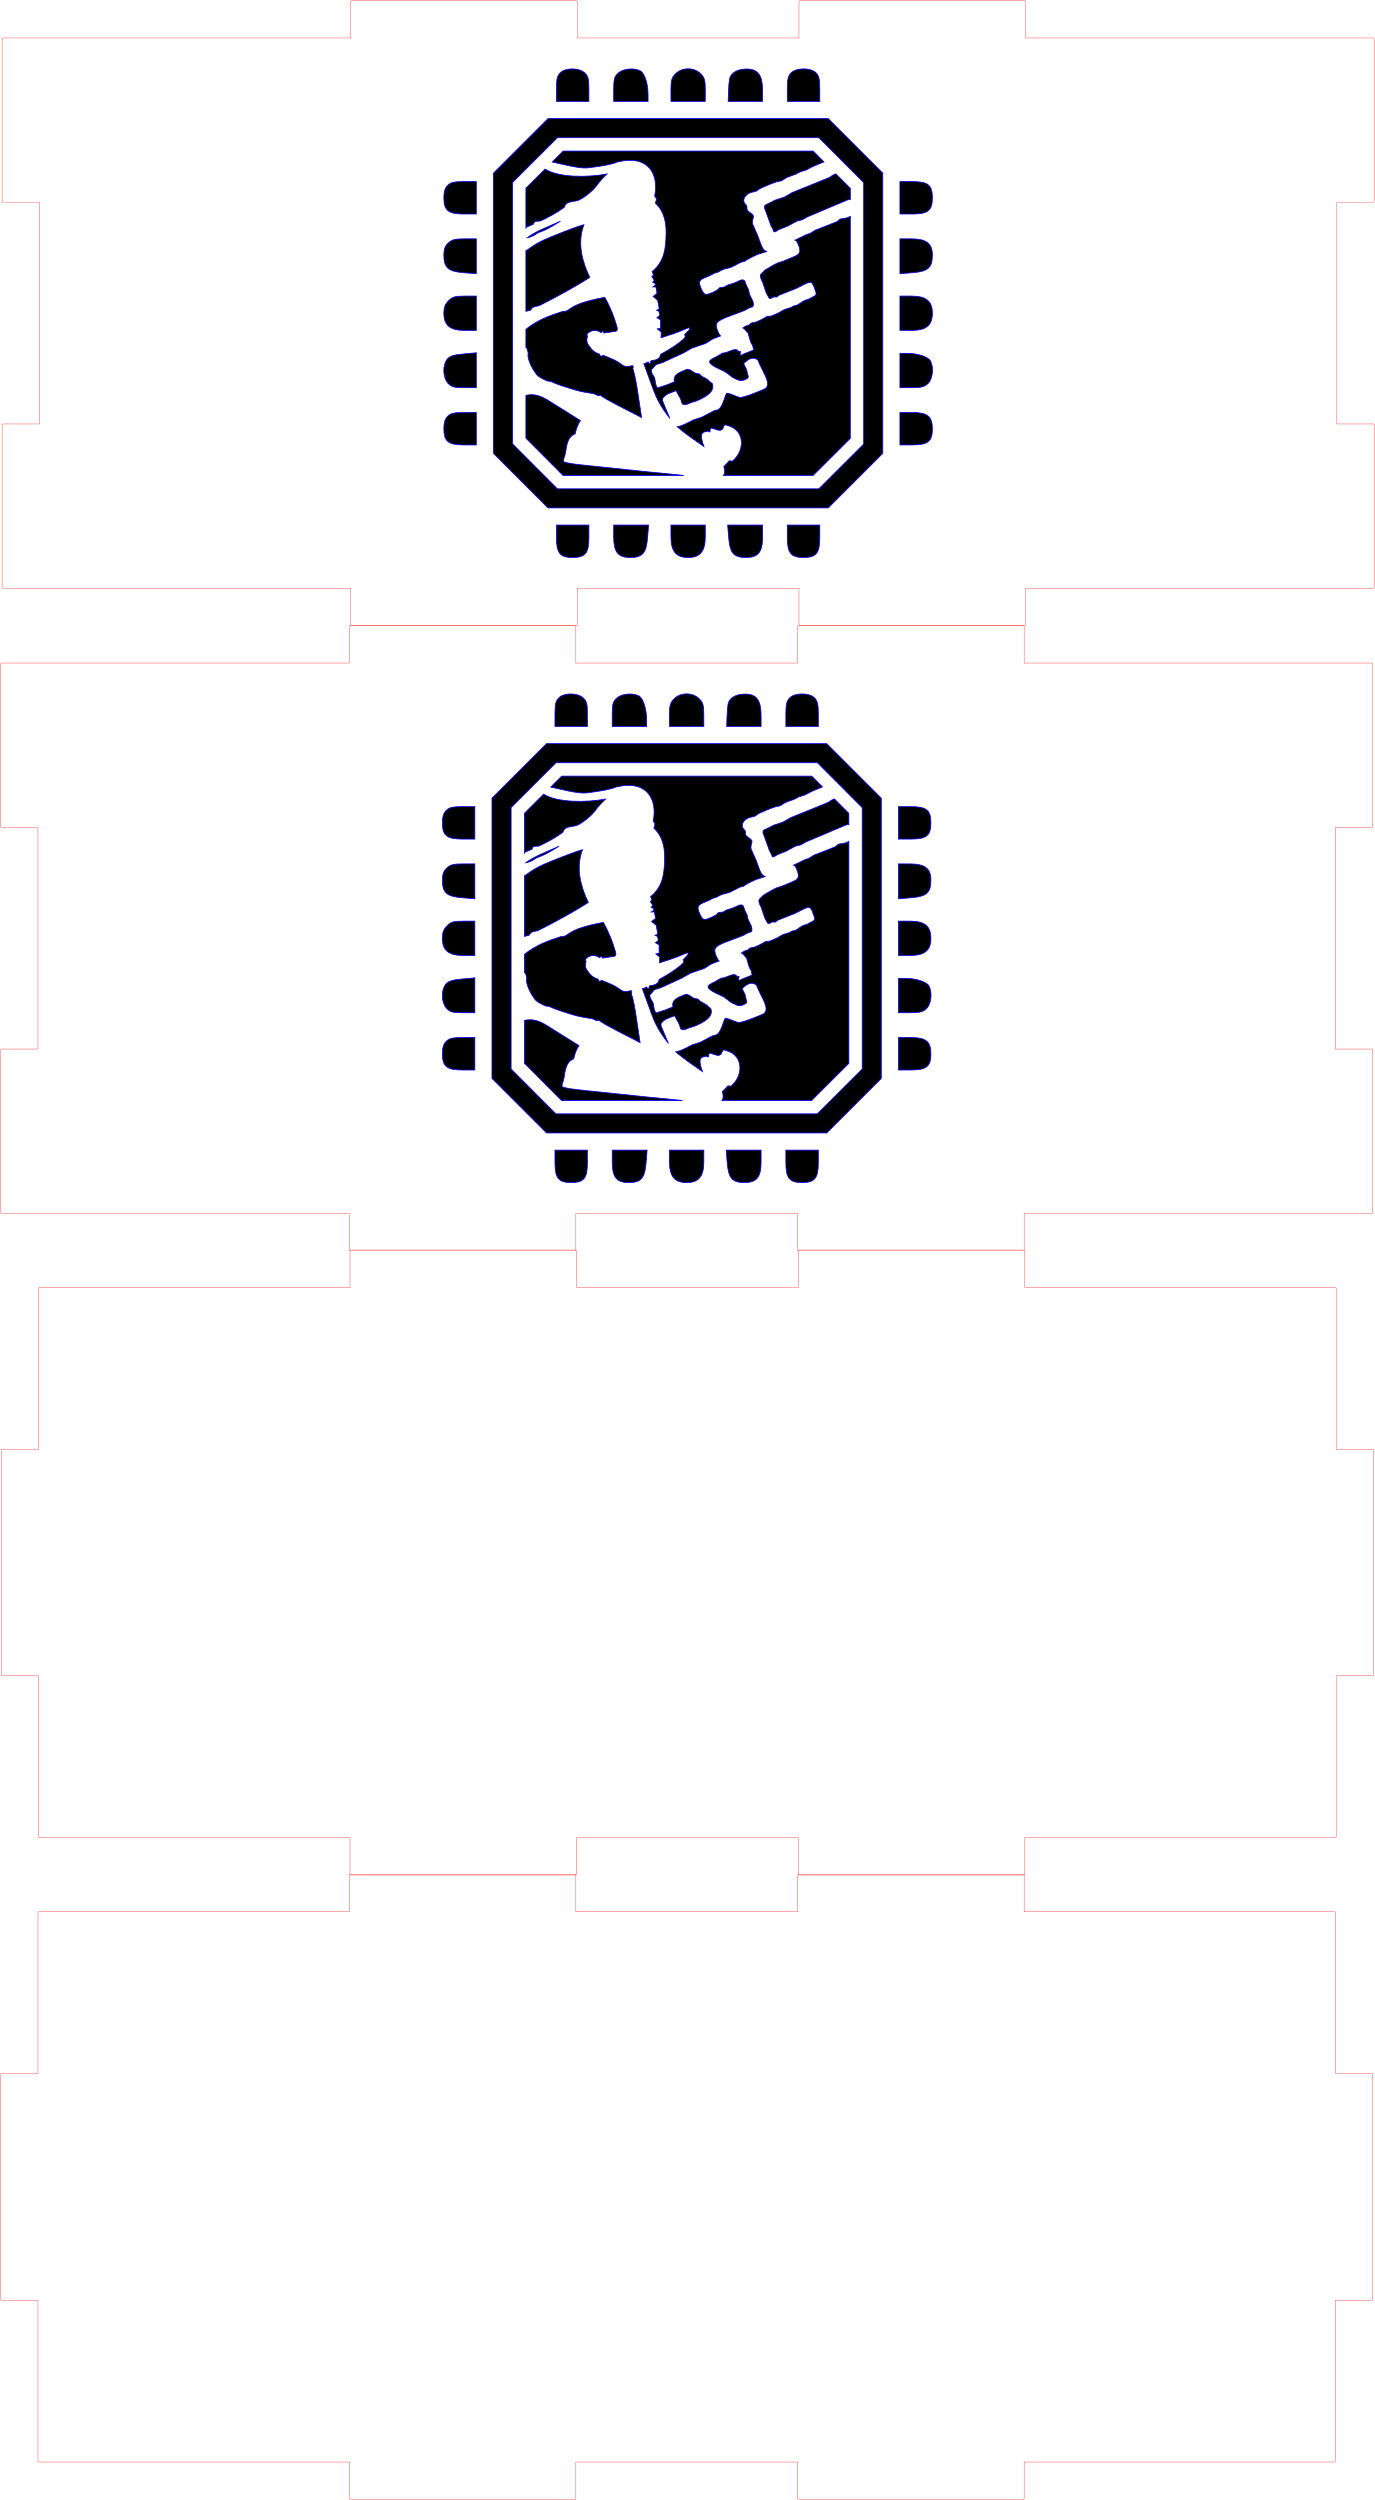
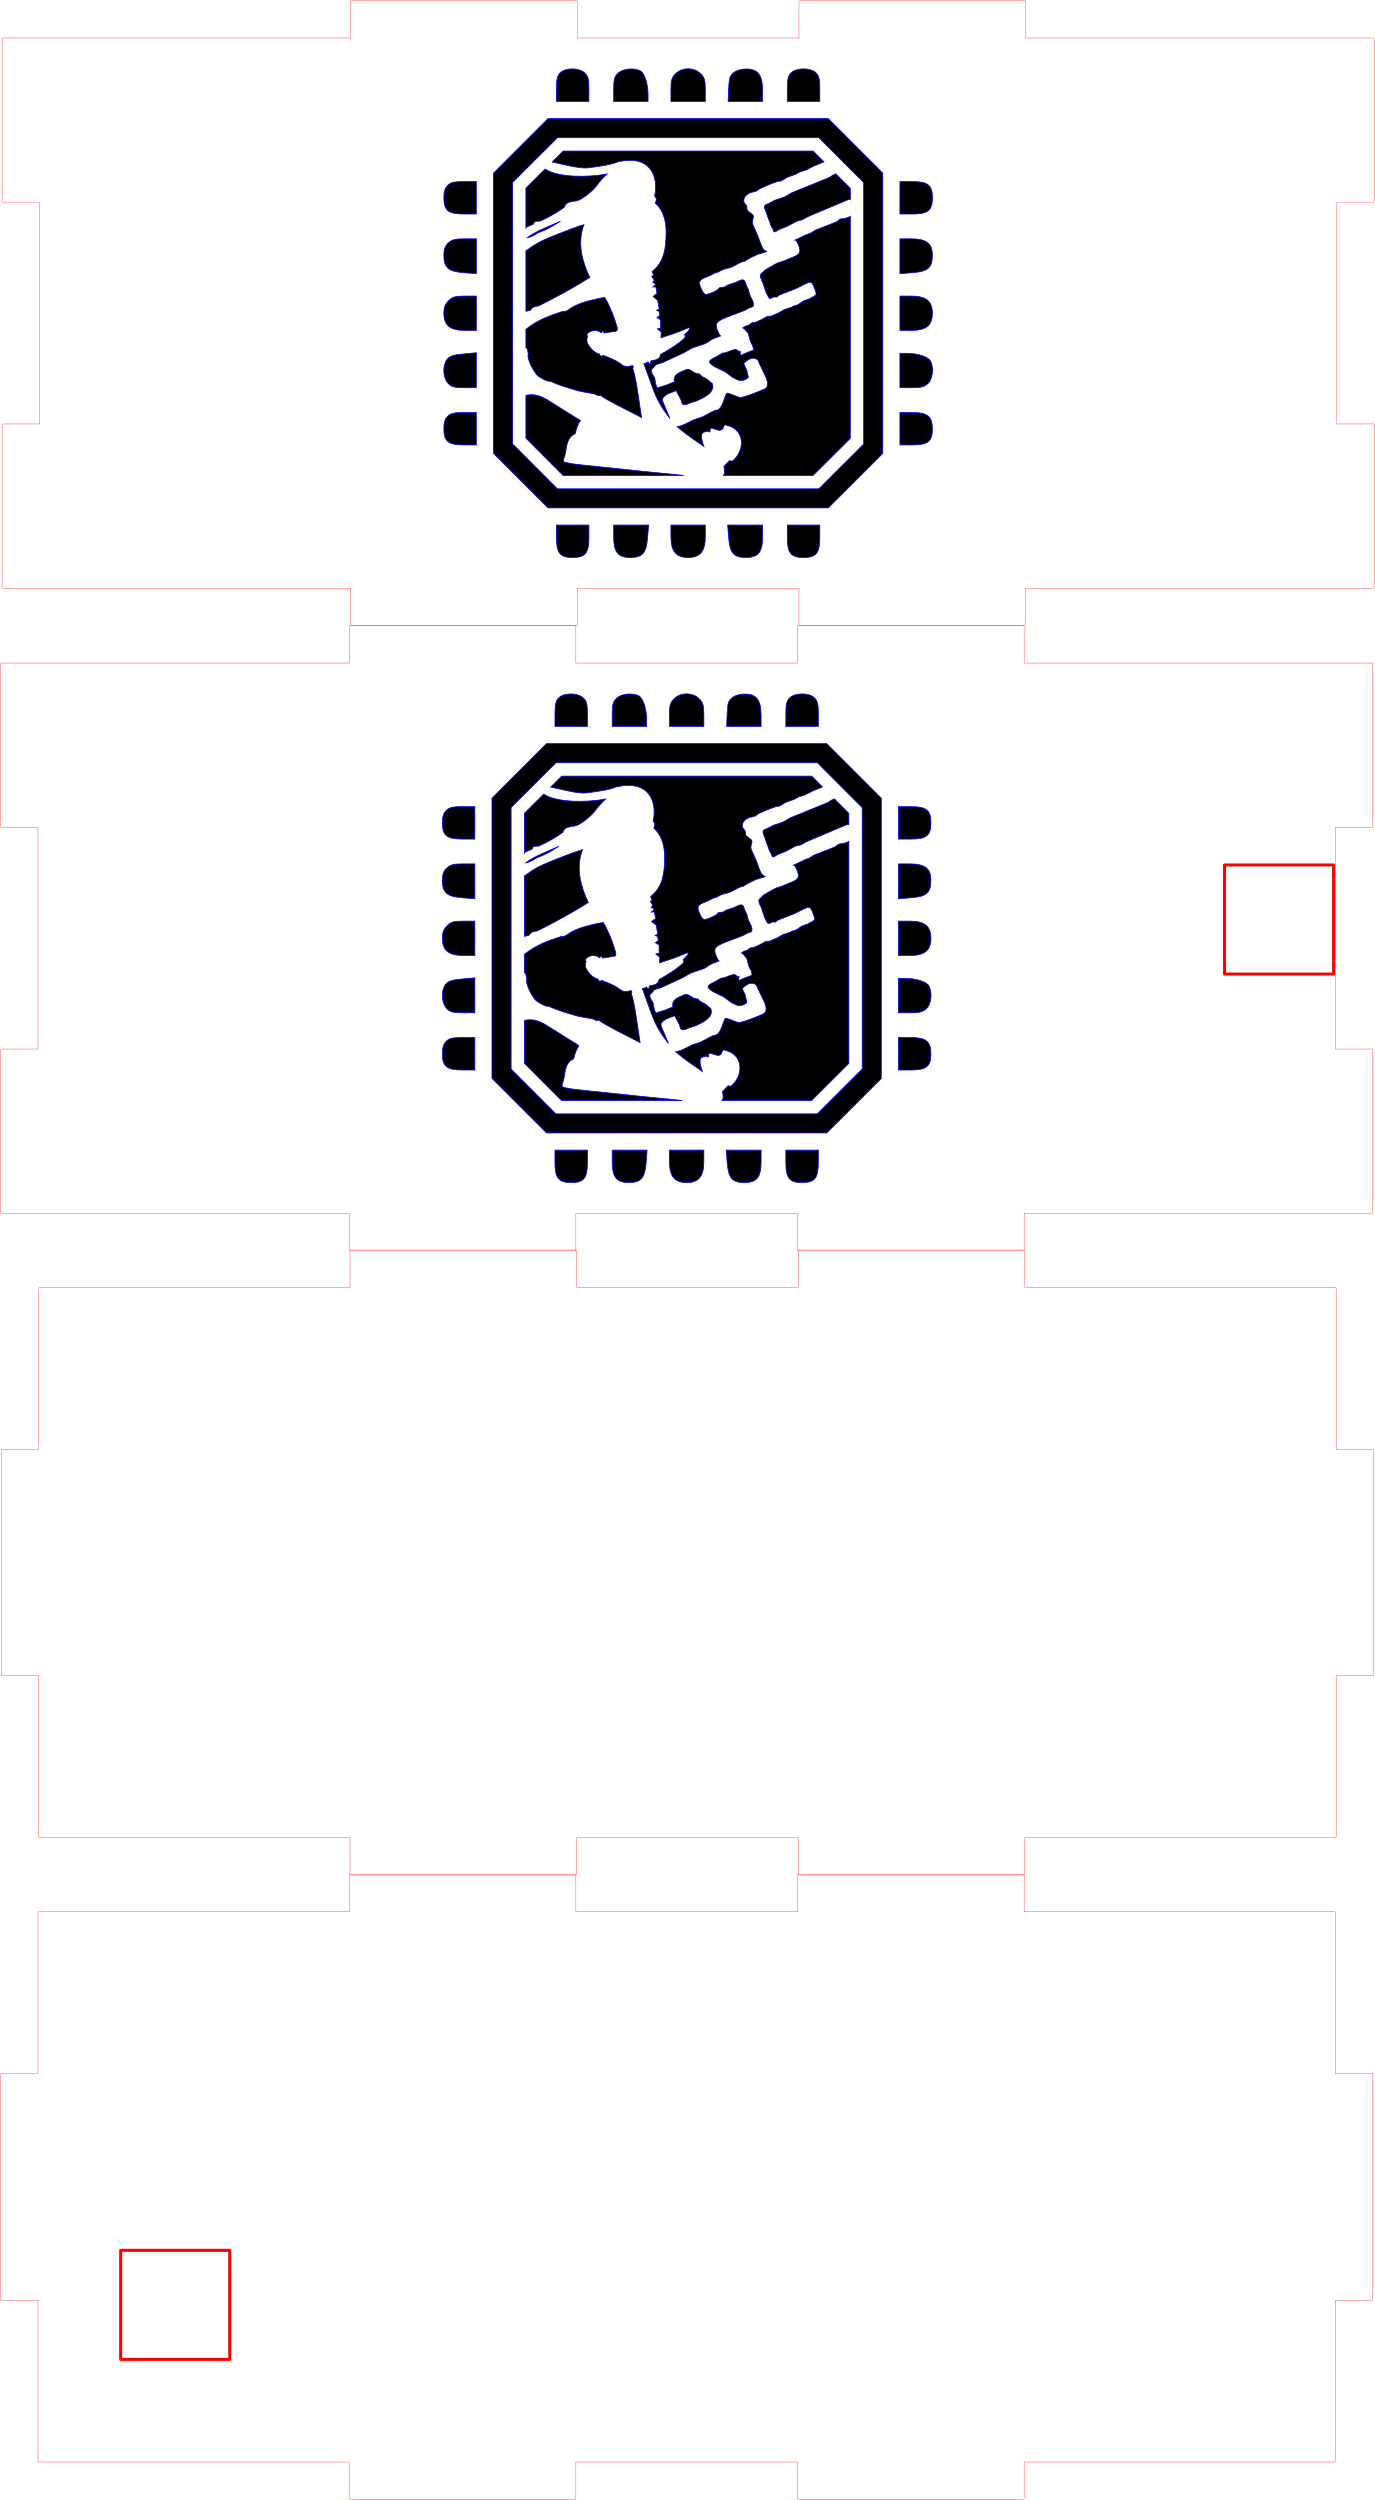
<svg xmlns="http://www.w3.org/2000/svg" id="svg7227" version="1.1" viewBox="0 0 110.418 200.782" height="200.782mm" width="110.418mm">
  <defs id="defs7221" />
  <path style="font-size:12px;vector-effect:non-scaling-stroke;fill:none;fill-rule:evenodd;stroke:#ff0000;stroke-width:0.1;stroke-linecap:round" id="top_outsideCutPath" d="m 46.25,200.673 v -2.941 h 17.8 v 2.941 l 0.059,0.059 h 18.082 l 0.059,-0.059 v -2.941 h 24.941 l 0.059,-0.059 v -12.941 h 2.941 l 0.059,-0.059 v -18.082 l -0.059,-0.059 h -2.941 v -12.941 l -0.059,-0.059 H 82.25 v -2.941 l -0.059,-0.059 H 64.109 l -0.059,0.059 v 2.941 h -17.8 v -2.941 l -0.059,-0.059 H 28.109 l -0.059,0.059 v 2.941 H 3.109 l -0.059,0.059 v 12.941 H 0.109 l -0.059,0.059 v 18.082 l 0.059,0.059 H 3.05 v 12.941 l 0.059,0.059 H 28.05 v 2.941 l 0.059,0.059 h 18.082 z" />
  <path style="font-size:12px;vector-effect:non-scaling-stroke;fill:none;fill-rule:evenodd;stroke:#ff0000;stroke-width:0.1;stroke-linecap:round" id="bottom_outsideCutPath" d="m 46.309,150.532 v -2.941 h 17.8 v 2.941 l 0.059,0.059 h 18.082 l 0.059,-0.059 v -2.941 h 24.941 l 0.059,-0.059 v -12.941 h 2.941 l 0.059,-0.059 V 116.45 l -0.059,-0.059 h -2.941 V 103.45 l -0.059,-0.059 h -24.941 v -2.941 l -0.059,-0.059 h -18.082 l -0.059,0.059 v 2.941 h -17.8 v -2.941 l -0.059,-0.059 h -18.082 l -0.059,0.059 v 2.941 h -24.941 l -0.059,0.059 v 12.941 h -2.941 l -0.059,0.059 v 18.082 l 0.059,0.059 h 2.941 v 12.941 l 0.059,0.059 h 24.941 v 2.941 l 0.059,0.059 h 18.082 z" />
  <path style="font-size:12px;vector-effect:non-scaling-stroke;fill:none;fill-rule:evenodd;stroke:#ff0000;stroke-width:0.1;stroke-linecap:round" id="left_outsideCutPath" d="m 0.109,66.45 h 2.941 v 17.8 h -2.941 l -0.059,0.059 v 13.082 l 0.059,0.059 h 27.941 v 2.941 l 0.059,0.059 h 18.082 l 0.059,-0.059 V 97.45 h 17.8 v 2.941 l 0.059,0.059 h 18.082 l 0.059,-0.059 V 97.45 h 27.941 l 0.059,-0.059 V 84.309 l -0.059,-0.059 h -2.941 v -17.8 h 2.941 l 0.059,-0.059 V 53.309 l -0.059,-0.059 -27.941,0 v -2.941 l -0.059,-0.059 h -18.082 l -0.059,0.059 v 2.941 h -17.8 v -2.941 l -0.059,-0.059 h -18.082 l -0.059,0.059 v 2.941 h -27.941 l -0.059,0.059 v 13.082 z" />
  <path style="font-size:12px;vector-effect:non-scaling-stroke;fill:none;fill-rule:evenodd;stroke:#ff0000;stroke-width:0.1;stroke-linecap:round" id="right_outsideCutPath" d="m 0.227,16.25 h 2.941 v 17.8 h -2.941 l -0.059,0.059 v 13.082 l 0.059,0.059 h 27.941 v 2.941 l 0.059,0.059 h 18.082 l 0.059,-0.059 V 47.25 h 17.8 v 2.941 l 0.059,0.059 h 18.082 l 0.059,-0.059 V 47.25 h 27.941 l 0.059,-0.059 V 34.109 l -0.059,-0.059 h -2.941 v -17.8 h 2.941 l 0.059,-0.059 V 3.109 l -0.059,-0.059 h -27.941 V 0.109 l -0.059,-0.059 h -18.082 l -0.059,0.059 V 3.05 h -17.8 l 0,-2.941 -0.059,-0.059 h -18.082 l -0.059,0.059 0,2.941 h -27.941 l -0.059,0.059 v 13.082 z" />
  <g id="g10018" transform="matrix(0.06194267,0,0,0.06194267,45.04441,3.01008)">
    <g transform="translate(-47.16182,-211.6889)" style="display:inline" id="layer1">
      <path style="fill:#000000" d="" id="path3781" />
      <path style="fill:#000000" d="" id="path3779" />
      <flowRoot style="font-style:normal;font-variant:normal;font-weight:normal;font-stretch:normal;line-height:0.01%;font-family:DS-Digital;-inkscape-font-specification:DS-Digital;letter-spacing:0px;word-spacing:0px;fill:#000000;fill-opacity:1;stroke:none" id="flowRoot872" xml:space="preserve">
        <flowRegion id="flowRegion874">
          <rect y="293.423" x="19.639" height="6.714" width="97.433" id="rect876" />
        </flowRegion>
        <flowPara style="font-size:5.333px;line-height:1.25" id="flowPara878"> </flowPara>
      </flowRoot>
    </g>
    <g id="layer2" style="stroke:#0000ff;stroke-opacity:1" transform="rotate(90,226.342,266.9474)">
      <path id="path5432" d="M 135.289,75.922 99.938,111.273 64.586,146.627 v 181.666 181.666 l 35.352,35.352 35.352,35.354 H 316.957 498.625 l 35.35,-35.354 35.352,-35.352 V 328.293 146.627 L 533.975,111.273 498.625,75.922 H 316.957 Z m 12.258,24.742 H 317.033 486.518 l 29.035,29.109 29.033,29.109 v 169.486 169.486 l -29.109,29.033 -29.109,29.033 H 316.881 147.395 L 118.361,526.812 89.328,497.703 V 328.217 158.732 L 118.438,129.697 Z" style="display:inline;fill:#000000;stroke:#0000ff;stroke-width:1;stroke-opacity:1" />
      <path id="path4277" d="m 154.984,117.984 -18.816,18.746 c 0.359,0.866 0.744,1.799 1.207,2.848 0.931,2.107 2.741,3.855 3.734,6.102 l 19.4,47.785 5.766,9.916 4.17,12.555 3.047,5.719 c 3.974,8.988 3.387,9.226 12.604,5.471 l 10.865,-3.93 c 2.779,-1.133 5.809,-1.704 8.34,-3.398 5.355,-3.508 7.535,-0.917 5.361,-5.832 l -2.012,-2.992 -4.592,-11.555 -6.551,-12.082 -1.811,-7.217 -3.896,-6.865 -18.395,-43.553 c -2.779,-6.286 -4.274,-9.443 -3.889,-11.717 z" style="display:inline;fill:#000000;stroke:#0000ff;stroke-opacity:1" />
      <path id="path4275" d="m 191.336,117.984 c 0.571,1.255 1.184,2.62 1.922,4.289 l 1.615,9.121 c 0.891,1.626 2.745,2.694 3.49,4.379 l 10.752,27.441 4.314,7.025 1.486,4.533 7.158,14.932 c 0.307,-1.497 1.909,-2.664 6.061,-4.355 8.631,-3.517 11.966,-2.224 14.885,4.377 l 6.412,15.287 2.25,7.039 c 2.67,6.039 6.324,11.181 9.309,16.76 6.075,5.149 4.333,7.846 13.402,4.15 0.731,-0.298 1.193,-0.817 2.217,-1.234 l 13.686,-4.582 6.271,-3.385 c 2.779,-1.133 0.101,-4.848 -0.645,-6.533 -0.683,-1.545 0.469,-2.843 -0.027,-3.967 -0.559,-1.264 -1.87,-1.89 -2.367,-3.014 l -8.809,-22.266 -5.678,-11.277 c -2.484,-5.618 -3.664,-8.287 0.871,-10.135 0.084,-0.2 0.462,-0.519 1.047,-0.758 l 8.607,-3.176 c 4.242,-1.729 5.854,3.084 7.096,5.893 l 1.617,2.49 2.148,6.418 c 1.552,3.511 4.505,6.284 6.182,10.076 l 1.068,4.371 1.682,2.631 2.764,8.984 4.604,8.068 4.014,9.469 0.131,4.588 1.471,2.549 c 2.262,3.553 3.939,7.347 5.615,11.139 1.056,2.388 0.755,4.829 1.748,7.076 0.559,1.264 2.018,1.83 2.701,3.375 l 1.176,3.83 2.352,3.738 c 1.156,-2.452 4.003,-4.09 6.814,-6.818 4.282,-1.248 8.689,-2.218 12.785,-3.887 1.17,-0.477 2.092,-1.51 3.408,-2.047 l 5.701,-1.164 4.445,11.324 2.584,5.604 c -3.95,1.61 -5.272,-1.24 -5.152,0.203 0.364,3.167 -1.471,2.922 -2.229,4.723 -1.431,3.401 3.173,11.468 3.932,15.137 0.35,1.183 0.056,2.464 0.553,3.588 l 5.059,8.711 c 0.745,1.685 3.914,8.85 6.547,7.777 5.12,-2.086 9.254,-14.215 11.838,-18.914 2.016,-3.639 4.84,-6.614 7.273,-10.092 1.804,-2.558 2.923,-5.499 4.186,-8.5 1.449,-2.58 0.334,-6.271 -0.846,-8.939 -2.174,-4.916 -3.158,-4.014 -7.732,-2.646 l -4.613,0.883 -4.156,2.025 -4.156,2.025 c -4.831,-5.142 -10.399,-11.693 -4.23,-18.74 l 4.422,-1.723 17.055,-8.277 c 5.266,-2.145 12.978,-4.626 15.896,1.975 2.546,5.758 11.358,26.862 10.818,31.889 -0.616,2.903 -6.228,14.805 -5.482,16.49 1.118,2.528 18.469,5.07 21.512,11.951 l 1.07,4.371 c 2.546,5.758 6.053,10.959 8.723,16.998 l 3.014,9.545 5.863,11.701 c 1,2.261 2.762,6.44 3.219,9.945 l 1.303,-1.381 c 8.453,-10.06 16.462,-21.624 24.439,-33.289 -17.81,6.646 -18.957,1.626 -19.443,-3.855 -0.545,-0.38 -0.87,-0.759 -0.816,-1.139 0.064,-0.48 0.612,-0.726 1.18,-0.963 l -0.09,-1.928 c -3.055,0.093 -5.331,-0.377 -4.543,-3.064 1.837,-5.278 4.656,-10.996 0.455,-13.58 -4.751,-1.681 -5.753,-2.611 -4.361,-4.904 3.059,-13.376 12.52,-19.139 22.609,-19.152 8.36,-0.011 17.15,3.924 23.088,10.742 1.106,1.285 1.038,2.247 0.455,3.066 l -0.092,1.752 7.449,7.184 c 5.975,-1.572 9.502,-1.123 11.58,0.531 V 166.32 L 503.189,142.152 479.111,117.984 H 317.047 191.336 Z" style="display:inline;fill:#000000;stroke:#0000ff;stroke-opacity:1" />
      <path id="path4273" d="m 120.656,152.184 -14.008,13.955 v 162.064 162.062 l 14.201,14.256 c 3.028,-14.495 8.384,-33.323 7.711,-45.479 -2.295,-19.052 -4.856,-33.089 -7.836,-39.271 -10.089,-43.611 19.894,-53.195 44.453,-48.068 1.929,-1.126 1.959,-3.741 8.994,-0.867 7.045,-7.974 19.111,-14.281 38.287,-14 19.176,0.281 37.257,1.682 50.463,18.211 2.092,-0.254 4.41,-3.776 6.197,0.373 l 5.141,-3.221 2.441,2.105 1.67,-3.221 2.184,-0.248 2.312,3.344 v -4.088 l 8.223,-1.486 4.111,5.203 4.883,-6.07 11.436,-1.982 1.541,3.469 1.543,-3.221 5.139,-0.99 2.955,3.84 2.826,-4.832 h 10.793 l 0.898,4.213 4.111,-5.08 7.453,0.248 c -4.003,-11.227 -4.595,-16.343 -12.85,-35.184 -0.646,-1.862 1.052,-2.297 2.186,-1.611 l 6.809,6.443 c 0.556,-0.956 1.259,-1.203 2.057,-0.992 1.41,0.416 2.651,0.994 3.34,2.105 5.976,6.56 12.568,16.238 19.914,29.734 l 3.855,1.238 c 1.73,1.998 3.461,3.997 3.854,7.93 0.103,2.191 0.571,3.149 1.156,3.715 2.678,0.315 5.32,0.644 0.9,3.469 l 1.799,3.346 0.381,2.158 32.754,-11.924 c 12.38,-4.507 23.319,-10.007 38.439,-21.957 -7.598,3.332 -17.007,7.171 -19.248,8.084 -2.267,0.924 -5.473,2.877 -8.209,0.371 -5.024,-4.921 -4.979,-7.623 -8.578,-16.541 6.904,-3.276 6.784,-4.113 11.904,-6.199 1.609,-0.656 2.82,-0.653 4.137,-1.189 4.681,-1.908 0.781,-8.773 -0.461,-11.582 l -2.35,-7.66 c -3.539,-8.005 -10.848,-24.919 -22.697,-20.09 -1.219,2.32 -3.162,3.777 -4.859,5.795 l -4.662,8.199 -2.346,2.115 c -0.776,0.979 -0.665,4.745 -1.861,6.725 -1.404,2.437 -3.37,4.519 -4.131,6.904 -0.457,1.431 -0.477,2.971 0.314,4.762 3.353,7.584 5.784,16.587 15.572,14.537 5.946,14.351 2.078,5.031 7.73,21.381 0.435,0.983 -2.555,2.035 -3.141,2.273 -3.365,1.371 -7.471,1.055 -10.543,2.307 l -4.311,2.754 c -5.413,2.206 -5.076,1.403 -8.902,-2.176 -1.144,-1.026 -2.725,-1.873 -3.408,-3.418 l -2.479,-7.939 -12.607,-27.35 -6.139,-10.758 -5.801,-17.025 c -1.677,-3.792 -4.816,-6.988 -6.555,-10.92 l -3.264,-8.949 -0.076,-0.143 c -1.167,1.403 -3.357,2.546 -6.715,3.914 -10.386,4.233 -12.148,0.641 -17.426,-11.297 l -8.867,-23.568 -3.379,-6.08 -1.361,-4.252 c -0.994,-2.247 -6.131,-0.983 -7.887,-0.268 l -8.09,3.961 -6.58,1.52 c -1.024,0.417 -2.069,1.175 -3.031,1.732 -2.278,1.094 -4.89,1.827 -7.23,2.781 -4.974,2.027 -0.22,8.875 1.084,11.824 l 3.572,10.809 2.385,3.834 0.75,5.994 c 0.683,1.545 2.625,1.25 5.357,7.43 5.278,11.937 5.568,12.98 -6.574,17.928 -9.362,3.815 -9.945,-2.578 -14.416,-12.689 l -2.984,-5.578 c -0.559,-1.264 -0.47,-2.626 -0.967,-3.75 l -3.297,-6.281 c -1.801,-4.073 -2.013,-8.46 -3.752,-12.393 l -5.885,-11.359 c -0.683,-1.545 -1.198,-3.49 -1.566,-5.494 -3.446,-5.06 -6.223,-10.558 -8.707,-16.176 l -4.061,-12.705 c -0.472,3.333 -3.3,5.542 -7.717,7.342 l -12.912,4.766 -14.443,6.383 c -4.242,1.729 -8.863,-1.692 -11.203,-0.738 -3.365,1.371 -4.05,6.457 -8,8.066 -1.609,0.656 -3.338,-0.132 -4.654,0.404 l -4.207,3.373 c -5.705,2.325 -10.716,-2.76 -12.766,-7.395 -1.18,-2.668 -1.149,-5.334 -2.059,-7.781 -0.909,-2.447 -3.01,-4.077 -4.004,-6.324 -3.043,-6.882 -6.147,-13.902 -8.396,-20.941 -0.785,-2.166 -0.383,-3.989 -1.314,-6.096 l -4.129,-6.604 c -1.677,-3.792 -2.706,-7.682 -4.236,-11.533 l -3.107,-5.861 -2.477,-7.941 -4.684,-9.031 -5.232,-12.617 c -0.204,-0.462 -0.382,-0.826 -0.58,-1.264 z" style="display:inline;fill:#000000;stroke:#0000ff;stroke-opacity:1" />
      <path id="path4271" d="m 527.266,333.742 c -0.043,0.4 -0.091,0.792 -0.133,1.193 l -5.633,55.891 -7.268,69.379 c -1.275,11.562 -2.376,24.065 -4.814,29.348 -1.937,1.13 -5.705,-0.92 -8.723,-1.666 -3.891,-1.042 -6.229,-1.187 -8.992,-1.576 -13.445,-2.353 -16.337,-6.827 -18.354,-11.477 -6.719,-1.583 -12.717,-3.706 -17.262,-6.92 l -27.346,43.713 c -4.02,7.424 -7.872,14.968 -5.412,26.975 h 55.6 l 24.168,-24.076 24.168,-24.078 z" style="display:inline;fill:#000000;stroke:#0000ff;stroke-opacity:1" />
      <path id="path4269" d="m 452.182,388.635 -34.795,5.256 c -10.468,1.581 -20.157,3.283 -28.982,6.133 l -1.816,-0.701 -1.852,0.914 0.146,0.828 c 1.276,4.336 1.865,9.187 -1.158,13.008 -6.529,8.254 -8.74,16.188 -12.334,24.406 2.436,3.195 0.757,4.121 -1.541,4.707 -1.227,4.365 -3.28,7.139 -5.525,9.539 -4.476,3.844 -8.067,6.351 -10.148,6.566 -2.441,0.352 -4.883,0.531 -7.324,-0.744 -1.038,0.767 -2.095,1.426 -3.469,0.248 -7.163,-7.445 -3.072,-15.064 -1.285,-17.84 -2.475,-1.794 -2.492,-2.996 0.514,-3.469 l -2.312,-15.361 c -0.938,-3.038 -4.155,-2.055 -6.168,-1.486 -11.978,3.381 -25.287,8.428 -37.816,15.752 4.897,26.574 9.795,38.129 14.691,44.828 1.528,2.854 3.663,3.553 3.598,9.787 5.257,16.404 10.98,32.705 23.143,47.596 h 23.773 c 0.107,-0.666 1.092,-1.298 2.355,-1.92 2.758,-0.405 4.998,-1.561 8.631,-0.701 7.307,-1.125 15.702,-5.009 23.258,-10.688 3.954,-2.971 6.31,-8.552 8.994,-14.191 l 0.455,-4.117 c 4.414,-9.884 8.009,-21.38 11.447,-33.113 2.228,-7.602 3.357,-15.471 4.633,-23.303 l 2.635,-5.955 -0.818,-2.279 c 7.21,-9.436 19.033,-34.61 29.072,-53.699 z" style="display:inline;fill:#000000;stroke:#0000ff;stroke-opacity:1" />
      <path id="path4267" d="m 136.398,433.398 c 4.502,24.695 4.936,62.853 -6.389,80.318 l 0.715,0.717 24.078,24.168 h 52.516 c -0.628,-0.116 -1.257,-0.227 -1.885,-0.344 l -4.09,-9.549 c -4.605,-0.683 -3.645,-5.036 -3.906,-8.584 -4.75,-10.806 -10.724,-21.257 -17.896,-31.361 -8.708,-2.557 -6.478,-11.313 -9.086,-18.309 -2.286,-6.133 -12.168,-18.548 -18.51,-23.182 -6.142,-4.44 -11.112,-9.106 -15.547,-13.875 z" style="display:inline;fill:#000000;stroke:#0000ff;stroke-opacity:1" />
      <path id="path4265" d="m 270.518,455.766 c -19.73,9.404 -43.899,16.717 -68.488,7.6 2.723,9.498 7.311,21.237 11.398,31.617 5.261,13.36 10.784,27.281 18.26,37.406 l 4.361,6.045 c -0.304,0.069 -0.601,0.111 -0.902,0.168 h 79.338 c -0.152,-1.677 -1.079,-4.185 -1.68,-6.342 -3.745,-1.677 -4.702,-4.41 -5.525,-10.529 -12.31,-24.647 -25.804,-48.861 -36.762,-65.965 z" style="display:inline;fill:#000000;stroke:#0000ff;stroke-opacity:1" />
      <path id="path5428" d="m 197.529,493.756 c 6.933,14.719 12.301,30.946 21.621,43.363 -0.228,-2.206 -1.505,-5.423 -3.18,-9.023 -1.668,-2.433 -3.259,-4.53 -4.814,-8.936 -3.281,-9.295 -8.588,-17.278 -13.627,-25.404 z" style="display:inline;fill:#000000;stroke:#0000ff;stroke-opacity:1" />
      <g id="g5444" style="display:inline;fill:#000000;stroke:#0000ff;stroke-opacity:1" transform="translate(-47.16182,-211.6889)">
        <path id="path5442" d="m 198.346,851.734 c -3.933,-3.933 -4.948,-8.247 -4.948,-21.031 v -16.082 h 21.031 21.031 v 16.082 c 0,20.344 -4.562,25.979 -21.031,25.979 -7.835,0 -12.6,-1.466 -16.082,-4.948 z" style="fill:#000000;stroke:#0000ff;stroke-opacity:1" />
        <path id="path5440" d="m 273.004,850.956 c -4.327,-4.605 -5.38,-8.723 -5.38,-21.031 v -15.305 h 22.607 22.607 l -1.333,16.605 c -1.601,19.945 -6.515,25.457 -22.692,25.457 -7.702,0 -11.835,-1.497 -15.808,-5.726 z" style="fill:#000000;stroke:#0000ff;stroke-opacity:1" />
        <path id="path5438" d="m 347.924,850.609 c -5.109,-5.109 -6.073,-8.449 -6.073,-21.031 v -14.958 h 22.268 22.268 v 14.958 c 0,19.097 -6.578,27.104 -22.268,27.104 -7.448,0 -11.726,-1.605 -16.195,-6.073 z" style="fill:#000000;stroke:#0000ff;stroke-opacity:1" />
        <path id="path5436" d="m 423.713,852.353 c -4.07,-3.336 -5.636,-8.165 -6.817,-21.031 l -1.534,-16.701 h 22.626 22.626 v 15.651 c 0,13.161 -0.911,16.507 -5.726,21.031 -7.185,6.75 -23.545,7.301 -31.174,1.05 z" style="fill:#000000;stroke:#0000ff;stroke-opacity:1" />
        <path id="path5434" d="m 497.727,851.734 c -3.933,-3.933 -4.948,-8.247 -4.948,-21.031 v -16.082 h 21.031 21.031 v 16.082 c 0,20.344 -4.562,25.979 -21.031,25.979 -7.835,0 -12.6,-1.466 -16.082,-4.948 z" style="fill:#000000;stroke:#0000ff;stroke-opacity:1" />
        <path id="path5426" d="m 52.367,705.755 c -6.825,-6.825 -6.772,-24.326 0.096,-31.698 4.184,-4.491 7.772,-5.415 21.031,-5.415 h 15.986 v 21.031 21.031 h -16.082 c -12.784,0 -17.098,-1.015 -21.031,-4.948 z" style="fill:#000000;stroke:#0000ff;stroke-opacity:1" />
        <path id="path5424" d="m 638.757,689.672 v -21.031 h 16.082 c 20.344,0 25.979,4.562 25.979,21.031 0,16.469 -5.636,21.031 -25.979,21.031 h -16.082 z" style="fill:#000000;stroke:#0000ff;stroke-opacity:1" />
        <path id="path5422" d="m 52.798,630.75 c -5.84,-6.216 -7.282,-20.736 -2.876,-28.967 2.855,-5.335 16.636,-9.808 30.28,-9.829 l 9.278,-0.014 v 22.268 22.268 h -15.651 c -13.161,0 -16.507,-0.911 -21.031,-5.726 z" style="fill:#000000;stroke:#0000ff;stroke-opacity:1" />
        <path id="path5420" d="m 638.757,613.87 v -22.607 l 16.605,1.333 c 19.944,1.601 25.457,6.515 25.457,22.692 0,15.58 -7.082,21.188 -26.757,21.188 h -15.304 z" style="fill:#000000;stroke:#0000ff;stroke-opacity:1" />
        <path id="path5418" d="m 53.491,556.177 c -8.44,-8.44 -8.44,-23.95 0,-32.39 5.109,-5.109 8.449,-6.073 21.031,-6.073 h 14.958 v 22.268 22.268 h -14.958 c -12.582,0 -15.922,-0.965 -21.031,-6.073 z" style="fill:#000000;stroke:#0000ff;stroke-opacity:1" />
        <path id="path5416" d="m 638.757,539.982 v -22.268 h 14.958 c 19.097,0 27.104,6.578 27.104,22.268 0,15.69 -8.007,22.268 -27.104,22.268 h -14.958 z" style="fill:#000000;stroke:#0000ff;stroke-opacity:1" />
        <path id="path5414" d="m 60.43,486.28 c -7.959,-1.535 -13.011,-10.13 -13.011,-22.133 0,-14.711 7.933,-20.66 27.55,-20.66 h 14.512 v 22.268 22.268 l -11.753,-0.337 c -6.464,-0.185 -14.248,-0.818 -17.298,-1.406 z" style="fill:#000000;stroke:#0000ff;stroke-opacity:1" />
        <path id="path5412" d="m 638.757,466.094 v -22.607 h 15.651 c 19.457,0 26.411,5.67 26.411,21.535 0,15.798 -5.648,20.756 -25.457,22.346 l -16.605,1.333 z" style="fill:#000000;stroke:#0000ff;stroke-opacity:1" />
        <path id="path5410" d="m 52.367,406.374 c -6.837,-6.837 -6.837,-25.328 0,-32.165 3.933,-3.933 8.247,-4.948 21.031,-4.948 h 16.082 v 21.031 21.031 h -16.082 c -12.784,0 -17.098,-1.015 -21.031,-4.948 z" style="fill:#000000;stroke:#0000ff;stroke-opacity:1" />
        <path id="path5408" d="m 638.757,390.292 v -21.031 h 16.082 c 20.344,0 25.979,4.562 25.979,21.031 0,16.469 -5.636,21.031 -25.979,21.031 h -16.082 z" style="fill:#000000;stroke:#0000ff;stroke-opacity:1" />
        <path id="path5406" d="m 193.397,249.261 c 0,-20.344 4.562,-25.979 21.031,-25.979 16.469,0 21.031,5.636 21.031,25.979 v 16.082 h -21.031 -21.031 z" style="fill:#000000;stroke:#0000ff;stroke-opacity:1" />
        <path id="path5404" d="m 267.624,250.832 c 0,-19.755 5.924,-27.55 20.936,-27.55 16.454,0 21.335,5.416 22.944,25.457 l 1.333,16.605 h -22.607 -22.607 z" style="fill:#000000;stroke:#0000ff;stroke-opacity:1" />
        <path id="path5402" d="m 341.851,250.386 c 0,-19.097 6.578,-27.104 22.268,-27.104 15.69,0 22.268,8.007 22.268,27.104 v 14.958 h -22.268 -22.268 z" style="fill:#000000;stroke:#0000ff;stroke-opacity:1" />
        <path id="path5400" d="m 416.091,256.065 c 0.02,-13.644 4.493,-27.425 9.829,-30.28 8.647,-4.628 23.469,-2.998 29.314,3.223 4.326,4.605 5.38,8.723 5.38,21.031 v 15.304 h -22.268 -22.268 l 0.015,-9.278 z" style="fill:#000000;stroke:#0000ff;stroke-opacity:1" />
        <path id="path3783" d="m 492.778,249.357 c 0,-19.93 5.067,-26.076 21.497,-26.076 15.957,0 20.564,5.821 20.564,25.979 v 16.082 h -21.031 -21.031 z" style="fill:#000000;stroke:#0000ff;stroke-opacity:1" />
      </g>
      <text transform="translate(-47.16182,-211.6889)" xml:space="preserve" style="font-style:normal;font-weight:normal;line-height:0%;font-family:sans-serif;letter-spacing:0px;word-spacing:0px;display:inline;fill:#000000;fill-opacity:1;stroke:#0000ff;stroke-width:0.938;stroke-opacity:1" x="340.179" y="396.112" id="text3835">
        <tspan id="tspan3833" x="340.179" y="396.112" style="font-size:37.5px;line-height:1.25;stroke:#0000ff;stroke-width:0.938;stroke-opacity:1"> </tspan>
        <tspan x="340.179" y="442.987" style="font-size:37.5px;line-height:1.25;stroke:#0000ff;stroke-width:0.938;stroke-opacity:1" id="tspan3837"> </tspan>
      </text>
      <flowRoot style="font-style:normal;font-weight:normal;line-height:0.01%;font-family:sans-serif;letter-spacing:0px;word-spacing:0px;display:inline;fill:#000000;fill-opacity:1;stroke:#0000ff;stroke-width:1px;stroke-linecap:butt;stroke-linejoin:miter;stroke-opacity:1" id="flowRoot5599" xml:space="preserve" transform="translate(-47.16182,-211.6889)">
        <flowRegion id="flowRegion5601" style="stroke:#0000ff;stroke-opacity:1">
          <rect y="351.344" x="184.434" height="171.626" width="127.225" id="rect5603" style="stroke:#0000ff;stroke-opacity:1" />
        </flowRegion>
        <flowPara style="font-size:35px;line-height:1.25;stroke:#0000ff;stroke-opacity:1" id="flowPara5605"> </flowPara>
      </flowRoot>
    </g>
    <g id="layer2-1" style="stroke:#0000ff;stroke-opacity:1" transform="rotate(90,-179.8264,671.2058)">
      <path id="path5432-3" d="M 135.289,75.922 99.938,111.273 64.586,146.627 v 181.666 181.666 l 35.352,35.352 35.352,35.354 H 316.957 498.625 l 35.35,-35.354 35.352,-35.352 V 328.293 146.627 L 533.975,111.273 498.625,75.922 H 316.957 Z m 12.258,24.742 H 317.033 486.518 l 29.035,29.109 29.033,29.109 v 169.486 169.486 l -29.109,29.033 -29.109,29.033 H 316.881 147.395 L 118.361,526.812 89.328,497.703 V 328.217 158.732 L 118.438,129.697 Z" style="display:inline;fill:#000000;stroke:#0000ff;stroke-width:1;stroke-opacity:1" />
      <path id="path4277-2" d="m 154.984,117.984 -18.816,18.746 c 0.359,0.866 0.744,1.799 1.207,2.848 0.931,2.107 2.741,3.855 3.734,6.102 l 19.4,47.785 5.766,9.916 4.17,12.555 3.047,5.719 c 3.974,8.988 3.387,9.226 12.604,5.471 l 10.865,-3.93 c 2.779,-1.133 5.809,-1.704 8.34,-3.398 5.355,-3.508 7.535,-0.917 5.361,-5.832 l -2.012,-2.992 -4.592,-11.555 -6.551,-12.082 -1.811,-7.217 -3.896,-6.865 -18.395,-43.553 c -2.779,-6.286 -4.274,-9.443 -3.889,-11.717 z" style="display:inline;fill:#000000;stroke:#0000ff;stroke-opacity:1" />
      <path id="path4275-1" d="m 191.336,117.984 c 0.571,1.255 1.184,2.62 1.922,4.289 l 1.615,9.121 c 0.891,1.626 2.745,2.694 3.49,4.379 l 10.752,27.441 4.314,7.025 1.486,4.533 7.158,14.932 c 0.307,-1.497 1.909,-2.664 6.061,-4.355 8.631,-3.517 11.966,-2.224 14.885,4.377 l 6.412,15.287 2.25,7.039 c 2.67,6.039 6.324,11.181 9.309,16.76 6.075,5.149 4.333,7.846 13.402,4.15 0.731,-0.298 1.193,-0.817 2.217,-1.234 l 13.686,-4.582 6.271,-3.385 c 2.779,-1.133 0.101,-4.848 -0.645,-6.533 -0.683,-1.545 0.469,-2.843 -0.027,-3.967 -0.559,-1.264 -1.87,-1.89 -2.367,-3.014 l -8.809,-22.266 -5.678,-11.277 c -2.484,-5.618 -3.664,-8.287 0.871,-10.135 0.084,-0.2 0.462,-0.519 1.047,-0.758 l 8.607,-3.176 c 4.242,-1.729 5.854,3.084 7.096,5.893 l 1.617,2.49 2.148,6.418 c 1.552,3.511 4.505,6.284 6.182,10.076 l 1.068,4.371 1.682,2.631 2.764,8.984 4.604,8.068 4.014,9.469 0.131,4.588 1.471,2.549 c 2.262,3.553 3.939,7.347 5.615,11.139 1.056,2.388 0.755,4.829 1.748,7.076 0.559,1.264 2.018,1.83 2.701,3.375 l 1.176,3.83 2.352,3.738 c 1.156,-2.452 4.003,-4.09 6.814,-6.818 4.282,-1.248 8.689,-2.218 12.785,-3.887 1.17,-0.477 2.092,-1.51 3.408,-2.047 l 5.701,-1.164 4.445,11.324 2.584,5.604 c -3.95,1.61 -5.272,-1.24 -5.152,0.203 0.364,3.167 -1.471,2.922 -2.229,4.723 -1.431,3.401 3.173,11.468 3.932,15.137 0.35,1.183 0.056,2.464 0.553,3.588 l 5.059,8.711 c 0.745,1.685 3.914,8.85 6.547,7.777 5.12,-2.086 9.254,-14.215 11.838,-18.914 2.016,-3.639 4.84,-6.614 7.273,-10.092 1.804,-2.558 2.923,-5.499 4.186,-8.5 1.449,-2.58 0.334,-6.271 -0.846,-8.939 -2.174,-4.916 -3.158,-4.014 -7.732,-2.646 l -4.613,0.883 -4.156,2.025 -4.156,2.025 c -4.831,-5.142 -10.399,-11.693 -4.23,-18.74 l 4.422,-1.723 17.055,-8.277 c 5.266,-2.145 12.978,-4.626 15.896,1.975 2.546,5.758 11.358,26.862 10.818,31.889 -0.616,2.903 -6.228,14.805 -5.482,16.49 1.118,2.528 18.469,5.07 21.512,11.951 l 1.07,4.371 c 2.546,5.758 6.053,10.959 8.723,16.998 l 3.014,9.545 5.863,11.701 c 1,2.261 2.762,6.44 3.219,9.945 l 1.303,-1.381 c 8.453,-10.06 16.462,-21.624 24.439,-33.289 -17.81,6.646 -18.957,1.626 -19.443,-3.855 -0.545,-0.38 -0.87,-0.759 -0.816,-1.139 0.064,-0.48 0.612,-0.726 1.18,-0.963 l -0.09,-1.928 c -3.055,0.093 -5.331,-0.377 -4.543,-3.064 1.837,-5.278 4.656,-10.996 0.455,-13.58 -4.751,-1.681 -5.753,-2.611 -4.361,-4.904 3.059,-13.376 12.52,-19.139 22.609,-19.152 8.36,-0.011 17.15,3.924 23.088,10.742 1.106,1.285 1.038,2.247 0.455,3.066 l -0.092,1.752 7.449,7.184 c 5.975,-1.572 9.502,-1.123 11.58,0.531 V 166.32 L 503.189,142.152 479.111,117.984 H 317.047 191.336 Z" style="display:inline;fill:#000000;stroke:#0000ff;stroke-opacity:1" />
      <path id="path4273-5" d="m 120.656,152.184 -14.008,13.955 v 162.064 162.062 l 14.201,14.256 c 3.028,-14.495 8.384,-33.323 7.711,-45.479 -2.295,-19.052 -4.856,-33.089 -7.836,-39.271 -10.089,-43.611 19.894,-53.195 44.453,-48.068 1.929,-1.126 1.959,-3.741 8.994,-0.867 7.045,-7.974 19.111,-14.281 38.287,-14 19.176,0.281 37.257,1.682 50.463,18.211 2.092,-0.254 4.41,-3.776 6.197,0.373 l 5.141,-3.221 2.441,2.105 1.67,-3.221 2.184,-0.248 2.312,3.344 v -4.088 l 8.223,-1.486 4.111,5.203 4.883,-6.07 11.436,-1.982 1.541,3.469 1.543,-3.221 5.139,-0.99 2.955,3.84 2.826,-4.832 h 10.793 l 0.898,4.213 4.111,-5.08 7.453,0.248 c -4.003,-11.227 -4.595,-16.343 -12.85,-35.184 -0.646,-1.862 1.052,-2.297 2.186,-1.611 l 6.809,6.443 c 0.556,-0.956 1.259,-1.203 2.057,-0.992 1.41,0.416 2.651,0.994 3.34,2.105 5.976,6.56 12.568,16.238 19.914,29.734 l 3.855,1.238 c 1.73,1.998 3.461,3.997 3.854,7.93 0.103,2.191 0.571,3.149 1.156,3.715 2.678,0.315 5.32,0.644 0.9,3.469 l 1.799,3.346 0.381,2.158 32.754,-11.924 c 12.38,-4.507 23.319,-10.007 38.439,-21.957 -7.598,3.332 -17.007,7.171 -19.248,8.084 -2.267,0.924 -5.473,2.877 -8.209,0.371 -5.024,-4.921 -4.979,-7.623 -8.578,-16.541 6.904,-3.276 6.784,-4.113 11.904,-6.199 1.609,-0.656 2.82,-0.653 4.137,-1.189 4.681,-1.908 0.781,-8.773 -0.461,-11.582 l -2.35,-7.66 c -3.539,-8.005 -10.848,-24.919 -22.697,-20.09 -1.219,2.32 -3.162,3.777 -4.859,5.795 l -4.662,8.199 -2.346,2.115 c -0.776,0.979 -0.665,4.745 -1.861,6.725 -1.404,2.437 -3.37,4.519 -4.131,6.904 -0.457,1.431 -0.477,2.971 0.314,4.762 3.353,7.584 5.784,16.587 15.572,14.537 5.946,14.351 2.078,5.031 7.73,21.381 0.435,0.983 -2.555,2.035 -3.141,2.273 -3.365,1.371 -7.471,1.055 -10.543,2.307 l -4.311,2.754 c -5.413,2.206 -5.076,1.403 -8.902,-2.176 -1.144,-1.026 -2.725,-1.873 -3.408,-3.418 l -2.479,-7.939 -12.607,-27.35 -6.139,-10.758 -5.801,-17.025 c -1.677,-3.792 -4.816,-6.988 -6.555,-10.92 l -3.264,-8.949 -0.076,-0.143 c -1.167,1.403 -3.357,2.546 -6.715,3.914 -10.386,4.233 -12.148,0.641 -17.426,-11.297 l -8.867,-23.568 -3.379,-6.08 -1.361,-4.252 c -0.994,-2.247 -6.131,-0.983 -7.887,-0.268 l -8.09,3.961 -6.58,1.52 c -1.024,0.417 -2.069,1.175 -3.031,1.732 -2.278,1.094 -4.89,1.827 -7.23,2.781 -4.974,2.027 -0.22,8.875 1.084,11.824 l 3.572,10.809 2.385,3.834 0.75,5.994 c 0.683,1.545 2.625,1.25 5.357,7.43 5.278,11.937 5.568,12.98 -6.574,17.928 -9.362,3.815 -9.945,-2.578 -14.416,-12.689 l -2.984,-5.578 c -0.559,-1.264 -0.47,-2.626 -0.967,-3.75 l -3.297,-6.281 c -1.801,-4.073 -2.013,-8.46 -3.752,-12.393 l -5.885,-11.359 c -0.683,-1.545 -1.198,-3.49 -1.566,-5.494 -3.446,-5.06 -6.223,-10.558 -8.707,-16.176 l -4.061,-12.705 c -0.472,3.333 -3.3,5.542 -7.717,7.342 l -12.912,4.766 -14.443,6.383 c -4.242,1.729 -8.863,-1.692 -11.203,-0.738 -3.365,1.371 -4.05,6.457 -8,8.066 -1.609,0.656 -3.338,-0.132 -4.654,0.404 l -4.207,3.373 c -5.705,2.325 -10.716,-2.76 -12.766,-7.395 -1.18,-2.668 -1.149,-5.334 -2.059,-7.781 -0.909,-2.447 -3.01,-4.077 -4.004,-6.324 -3.043,-6.882 -6.147,-13.902 -8.396,-20.941 -0.785,-2.166 -0.383,-3.989 -1.314,-6.096 l -4.129,-6.604 c -1.677,-3.792 -2.706,-7.682 -4.236,-11.533 l -3.107,-5.861 -2.477,-7.941 -4.684,-9.031 -5.232,-12.617 c -0.204,-0.462 -0.382,-0.826 -0.58,-1.264 z" style="display:inline;fill:#000000;stroke:#0000ff;stroke-opacity:1" />
      <path id="path4271-9" d="m 527.266,333.742 c -0.043,0.4 -0.091,0.792 -0.133,1.193 l -5.633,55.891 -7.268,69.379 c -1.275,11.562 -2.376,24.065 -4.814,29.348 -1.937,1.13 -5.705,-0.92 -8.723,-1.666 -3.891,-1.042 -6.229,-1.187 -8.992,-1.576 -13.445,-2.353 -16.337,-6.827 -18.354,-11.477 -6.719,-1.583 -12.717,-3.706 -17.262,-6.92 l -27.346,43.713 c -4.02,7.424 -7.872,14.968 -5.412,26.975 h 55.6 l 24.168,-24.076 24.168,-24.078 z" style="display:inline;fill:#000000;stroke:#0000ff;stroke-opacity:1" />
      <path id="path4269-9" d="m 452.182,388.635 -34.795,5.256 c -10.468,1.581 -20.157,3.283 -28.982,6.133 l -1.816,-0.701 -1.852,0.914 0.146,0.828 c 1.276,4.336 1.865,9.187 -1.158,13.008 -6.529,8.254 -8.74,16.188 -12.334,24.406 2.436,3.195 0.757,4.121 -1.541,4.707 -1.227,4.365 -3.28,7.139 -5.525,9.539 -4.476,3.844 -8.067,6.351 -10.148,6.566 -2.441,0.352 -4.883,0.531 -7.324,-0.744 -1.038,0.767 -2.095,1.426 -3.469,0.248 -7.163,-7.445 -3.072,-15.064 -1.285,-17.84 -2.475,-1.794 -2.492,-2.996 0.514,-3.469 l -2.312,-15.361 c -0.938,-3.038 -4.155,-2.055 -6.168,-1.486 -11.978,3.381 -25.287,8.428 -37.816,15.752 4.897,26.574 9.795,38.129 14.691,44.828 1.528,2.854 3.663,3.553 3.598,9.787 5.257,16.404 10.98,32.705 23.143,47.596 h 23.773 c 0.107,-0.666 1.092,-1.298 2.355,-1.92 2.758,-0.405 4.998,-1.561 8.631,-0.701 7.307,-1.125 15.702,-5.009 23.258,-10.688 3.954,-2.971 6.31,-8.552 8.994,-14.191 l 0.455,-4.117 c 4.414,-9.884 8.009,-21.38 11.447,-33.113 2.228,-7.602 3.357,-15.471 4.633,-23.303 l 2.635,-5.955 -0.818,-2.279 c 7.21,-9.436 19.033,-34.61 29.072,-53.699 z" style="display:inline;fill:#000000;stroke:#0000ff;stroke-opacity:1" />
      <path id="path4267-1" d="m 136.398,433.398 c 4.502,24.695 4.936,62.853 -6.389,80.318 l 0.715,0.717 24.078,24.168 h 52.516 c -0.628,-0.116 -1.257,-0.227 -1.885,-0.344 l -4.09,-9.549 c -4.605,-0.683 -3.645,-5.036 -3.906,-8.584 -4.75,-10.806 -10.724,-21.257 -17.896,-31.361 -8.708,-2.557 -6.478,-11.313 -9.086,-18.309 -2.286,-6.133 -12.168,-18.548 -18.51,-23.182 -6.142,-4.44 -11.112,-9.106 -15.547,-13.875 z" style="display:inline;fill:#000000;stroke:#0000ff;stroke-opacity:1" />
      <path id="path4265-4" d="m 270.518,455.766 c -19.73,9.404 -43.899,16.717 -68.488,7.6 2.723,9.498 7.311,21.237 11.398,31.617 5.261,13.36 10.784,27.281 18.26,37.406 l 4.361,6.045 c -0.304,0.069 -0.601,0.111 -0.902,0.168 h 79.338 c -0.152,-1.677 -1.079,-4.185 -1.68,-6.342 -3.745,-1.677 -4.702,-4.41 -5.525,-10.529 -12.31,-24.647 -25.804,-48.861 -36.762,-65.965 z" style="display:inline;fill:#000000;stroke:#0000ff;stroke-opacity:1" />
      <path id="path5428-9" d="m 197.529,493.756 c 6.933,14.719 12.301,30.946 21.621,43.363 -0.228,-2.206 -1.505,-5.423 -3.18,-9.023 -1.668,-2.433 -3.259,-4.53 -4.814,-8.936 -3.281,-9.295 -8.588,-17.278 -13.627,-25.404 z" style="display:inline;fill:#000000;stroke:#0000ff;stroke-opacity:1" />
      <g id="g5444-1" style="display:inline;fill:#000000;stroke:#0000ff;stroke-opacity:1" transform="translate(-47.16182,-211.6889)">
        <path id="path5442-0" d="m 198.346,851.734 c -3.933,-3.933 -4.948,-8.247 -4.948,-21.031 v -16.082 h 21.031 21.031 v 16.082 c 0,20.344 -4.562,25.979 -21.031,25.979 -7.835,0 -12.6,-1.466 -16.082,-4.948 z" style="fill:#000000;stroke:#0000ff;stroke-opacity:1" />
        <path id="path5440-7" d="m 273.004,850.956 c -4.327,-4.605 -5.38,-8.723 -5.38,-21.031 v -15.305 h 22.607 22.607 l -1.333,16.605 c -1.601,19.945 -6.515,25.457 -22.692,25.457 -7.702,0 -11.835,-1.497 -15.808,-5.726 z" style="fill:#000000;stroke:#0000ff;stroke-opacity:1" />
        <path id="path5438-5" d="m 347.924,850.609 c -5.109,-5.109 -6.073,-8.449 -6.073,-21.031 v -14.958 h 22.268 22.268 v 14.958 c 0,19.097 -6.578,27.104 -22.268,27.104 -7.448,0 -11.726,-1.605 -16.195,-6.073 z" style="fill:#000000;stroke:#0000ff;stroke-opacity:1" />
        <path id="path5436-8" d="m 423.713,852.353 c -4.07,-3.336 -5.636,-8.165 -6.817,-21.031 l -1.534,-16.701 h 22.626 22.626 v 15.651 c 0,13.161 -0.911,16.507 -5.726,21.031 -7.185,6.75 -23.545,7.301 -31.174,1.05 z" style="fill:#000000;stroke:#0000ff;stroke-opacity:1" />
        <path id="path5434-7" d="m 497.727,851.734 c -3.933,-3.933 -4.948,-8.247 -4.948,-21.031 v -16.082 h 21.031 21.031 v 16.082 c 0,20.344 -4.562,25.979 -21.031,25.979 -7.835,0 -12.6,-1.466 -16.082,-4.948 z" style="fill:#000000;stroke:#0000ff;stroke-opacity:1" />
        <path id="path5426-0" d="m 52.367,705.755 c -6.825,-6.825 -6.772,-24.326 0.096,-31.698 4.184,-4.491 7.772,-5.415 21.031,-5.415 h 15.986 v 21.031 21.031 h -16.082 c -12.784,0 -17.098,-1.015 -21.031,-4.948 z" style="fill:#000000;stroke:#0000ff;stroke-opacity:1" />
        <path id="path5424-4" d="m 638.757,689.672 v -21.031 h 16.082 c 20.344,0 25.979,4.562 25.979,21.031 0,16.469 -5.636,21.031 -25.979,21.031 h -16.082 z" style="fill:#000000;stroke:#0000ff;stroke-opacity:1" />
        <path id="path5422-8" d="m 52.798,630.75 c -5.84,-6.216 -7.282,-20.736 -2.876,-28.967 2.855,-5.335 16.636,-9.808 30.28,-9.829 l 9.278,-0.014 v 22.268 22.268 h -15.651 c -13.161,0 -16.507,-0.911 -21.031,-5.726 z" style="fill:#000000;stroke:#0000ff;stroke-opacity:1" />
        <path id="path5420-0" d="m 638.757,613.87 v -22.607 l 16.605,1.333 c 19.944,1.601 25.457,6.515 25.457,22.692 0,15.58 -7.082,21.188 -26.757,21.188 h -15.304 z" style="fill:#000000;stroke:#0000ff;stroke-opacity:1" />
        <path id="path5418-4" d="m 53.491,556.177 c -8.44,-8.44 -8.44,-23.95 0,-32.39 5.109,-5.109 8.449,-6.073 21.031,-6.073 h 14.958 v 22.268 22.268 h -14.958 c -12.582,0 -15.922,-0.965 -21.031,-6.073 z" style="fill:#000000;stroke:#0000ff;stroke-opacity:1" />
        <path id="path5416-2" d="m 638.757,539.982 v -22.268 h 14.958 c 19.097,0 27.104,6.578 27.104,22.268 0,15.69 -8.007,22.268 -27.104,22.268 h -14.958 z" style="fill:#000000;stroke:#0000ff;stroke-opacity:1" />
        <path id="path5414-9" d="m 60.43,486.28 c -7.959,-1.535 -13.011,-10.13 -13.011,-22.133 0,-14.711 7.933,-20.66 27.55,-20.66 h 14.512 v 22.268 22.268 l -11.753,-0.337 c -6.464,-0.185 -14.248,-0.818 -17.298,-1.406 z" style="fill:#000000;stroke:#0000ff;stroke-opacity:1" />
        <path id="path5412-6" d="m 638.757,466.094 v -22.607 h 15.651 c 19.457,0 26.411,5.67 26.411,21.535 0,15.798 -5.648,20.756 -25.457,22.346 l -16.605,1.333 z" style="fill:#000000;stroke:#0000ff;stroke-opacity:1" />
        <path id="path5410-1" d="m 52.367,406.374 c -6.837,-6.837 -6.837,-25.328 0,-32.165 3.933,-3.933 8.247,-4.948 21.031,-4.948 h 16.082 v 21.031 21.031 h -16.082 c -12.784,0 -17.098,-1.015 -21.031,-4.948 z" style="fill:#000000;stroke:#0000ff;stroke-opacity:1" />
        <path id="path5408-0" d="m 638.757,390.292 v -21.031 h 16.082 c 20.344,0 25.979,4.562 25.979,21.031 0,16.469 -5.636,21.031 -25.979,21.031 h -16.082 z" style="fill:#000000;stroke:#0000ff;stroke-opacity:1" />
        <path id="path5406-4" d="m 193.397,249.261 c 0,-20.344 4.562,-25.979 21.031,-25.979 16.469,0 21.031,5.636 21.031,25.979 v 16.082 h -21.031 -21.031 z" style="fill:#000000;stroke:#0000ff;stroke-opacity:1" />
        <path id="path5404-2" d="m 267.624,250.832 c 0,-19.755 5.924,-27.55 20.936,-27.55 16.454,0 21.335,5.416 22.944,25.457 l 1.333,16.605 h -22.607 -22.607 z" style="fill:#000000;stroke:#0000ff;stroke-opacity:1" />
        <path id="path5402-2" d="m 341.851,250.386 c 0,-19.097 6.578,-27.104 22.268,-27.104 15.69,0 22.268,8.007 22.268,27.104 v 14.958 h -22.268 -22.268 z" style="fill:#000000;stroke:#0000ff;stroke-opacity:1" />
        <path id="path5400-2" d="m 416.091,256.065 c 0.02,-13.644 4.493,-27.425 9.829,-30.28 8.647,-4.628 23.469,-2.998 29.314,3.223 4.326,4.605 5.38,8.723 5.38,21.031 v 15.304 h -22.268 -22.268 l 0.015,-9.278 z" style="fill:#000000;stroke:#0000ff;stroke-opacity:1" />
        <path id="path3783-0" d="m 492.778,249.357 c 0,-19.93 5.067,-26.076 21.497,-26.076 15.957,0 20.564,5.821 20.564,25.979 v 16.082 h -21.031 -21.031 z" style="fill:#000000;stroke:#0000ff;stroke-opacity:1" />
      </g>
      <text transform="translate(-47.16182,-211.6889)" xml:space="preserve" style="font-style:normal;font-weight:normal;line-height:0%;font-family:sans-serif;letter-spacing:0px;word-spacing:0px;display:inline;fill:#000000;fill-opacity:1;stroke:#0000ff;stroke-width:0.938;stroke-opacity:1" x="340.179" y="396.112" id="text3835-5">
        <tspan id="tspan3833-5" x="340.179" y="396.112" style="font-size:37.5px;line-height:1.25;stroke:#0000ff;stroke-width:0.938;stroke-opacity:1"> </tspan>
        <tspan x="340.179" y="442.987" style="font-size:37.5px;line-height:1.25;stroke:#0000ff;stroke-width:0.938;stroke-opacity:1" id="tspan3837-2"> </tspan>
      </text>
      <flowRoot style="font-style:normal;font-weight:normal;line-height:0.01%;font-family:sans-serif;letter-spacing:0px;word-spacing:0px;display:inline;fill:#000000;fill-opacity:1;stroke:#0000ff;stroke-width:1px;stroke-linecap:butt;stroke-linejoin:miter;stroke-opacity:1" id="flowRoot5599-9" xml:space="preserve" transform="translate(-47.16182,-211.6889)">
        <flowRegion id="flowRegion5601-0" style="stroke:#0000ff;stroke-opacity:1">
          <rect y="351.344" x="184.434" height="171.626" width="127.225" id="rect5603-2" style="stroke:#0000ff;stroke-opacity:1" />
        </flowRegion>
        <flowPara style="font-size:35px;line-height:1.25;stroke:#0000ff;stroke-opacity:1" id="flowPara5605-8"> </flowPara>
      </flowRoot>
    </g>
  </g>
+   <rect style="opacity:1;fill:none;fill-opacity:1;fill-rule:evenodd;stroke:#ff0000;stroke-width:0.243;stroke-linecap:round;stroke-linejoin:round;stroke-miterlimit:4;stroke-dasharray:none;stroke-opacity:1" id="rect827" width="8.757" height="8.757" x="9.692" y="180.731" />
+   <rect style="opacity:1;fill:none;fill-opacity:1;fill-rule:evenodd;stroke:#ff0000;stroke-width:0.243;stroke-linecap:round;stroke-linejoin:round;stroke-miterlimit:4;stroke-dasharray:none;stroke-opacity:1" id="rect827-3" width="8.757" height="8.757" x="98.346" y="69.469" />
</svg>
